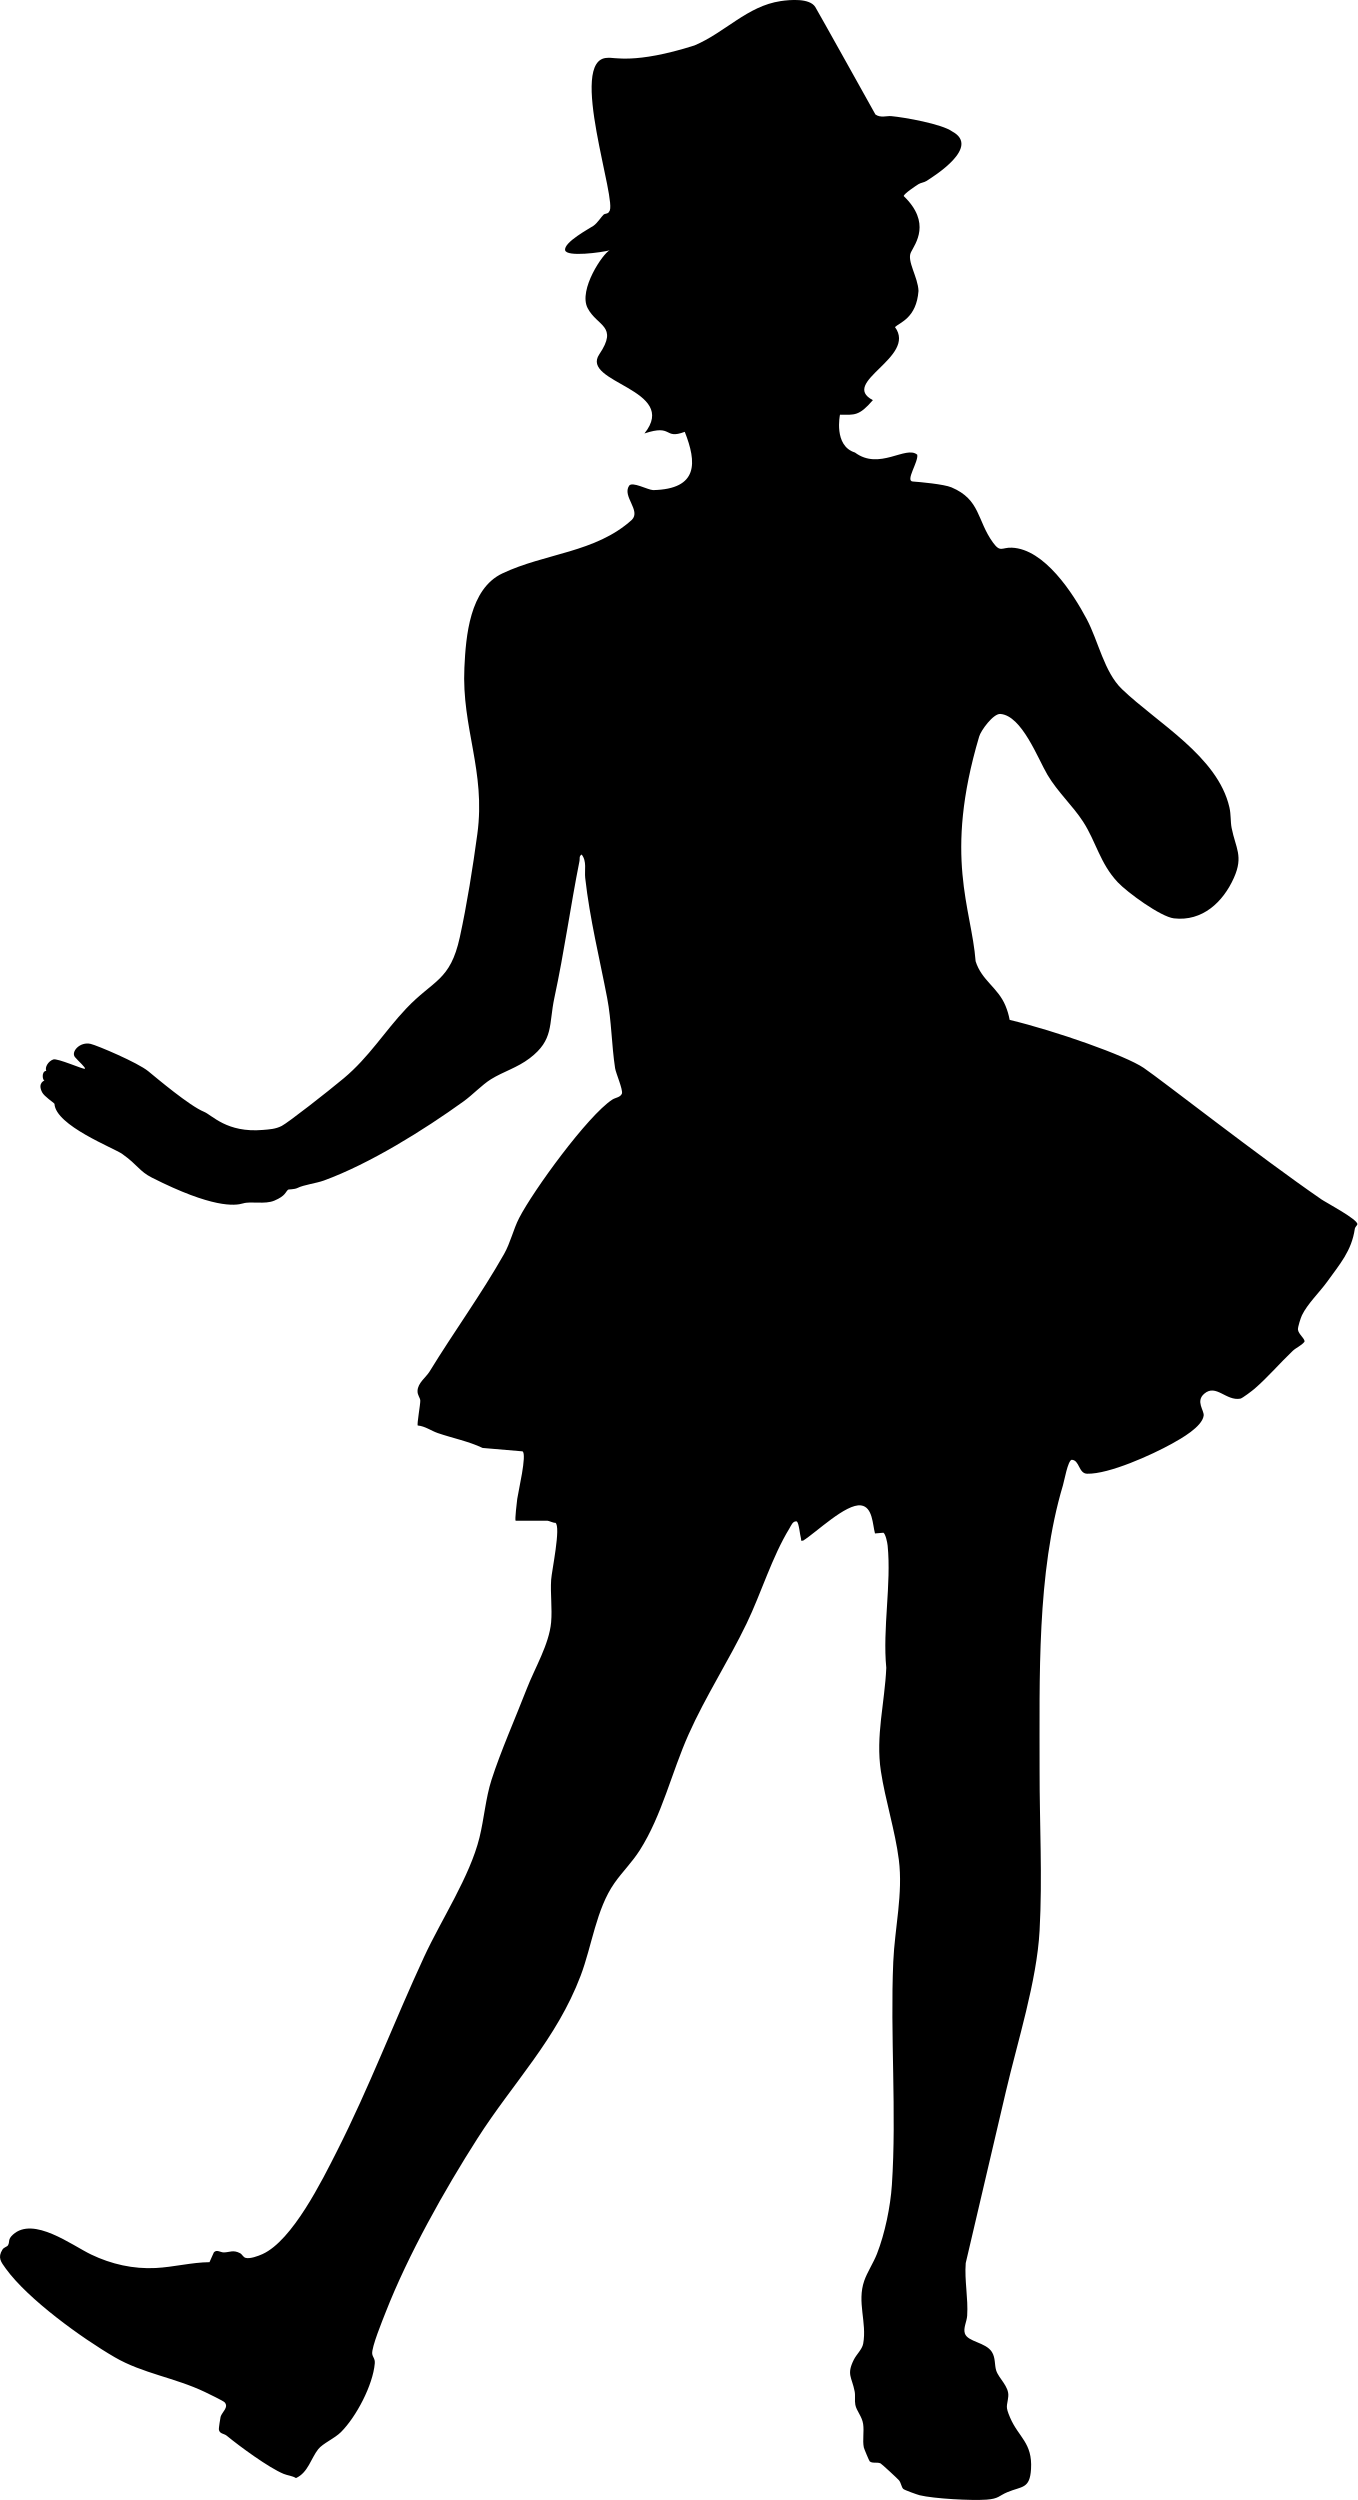
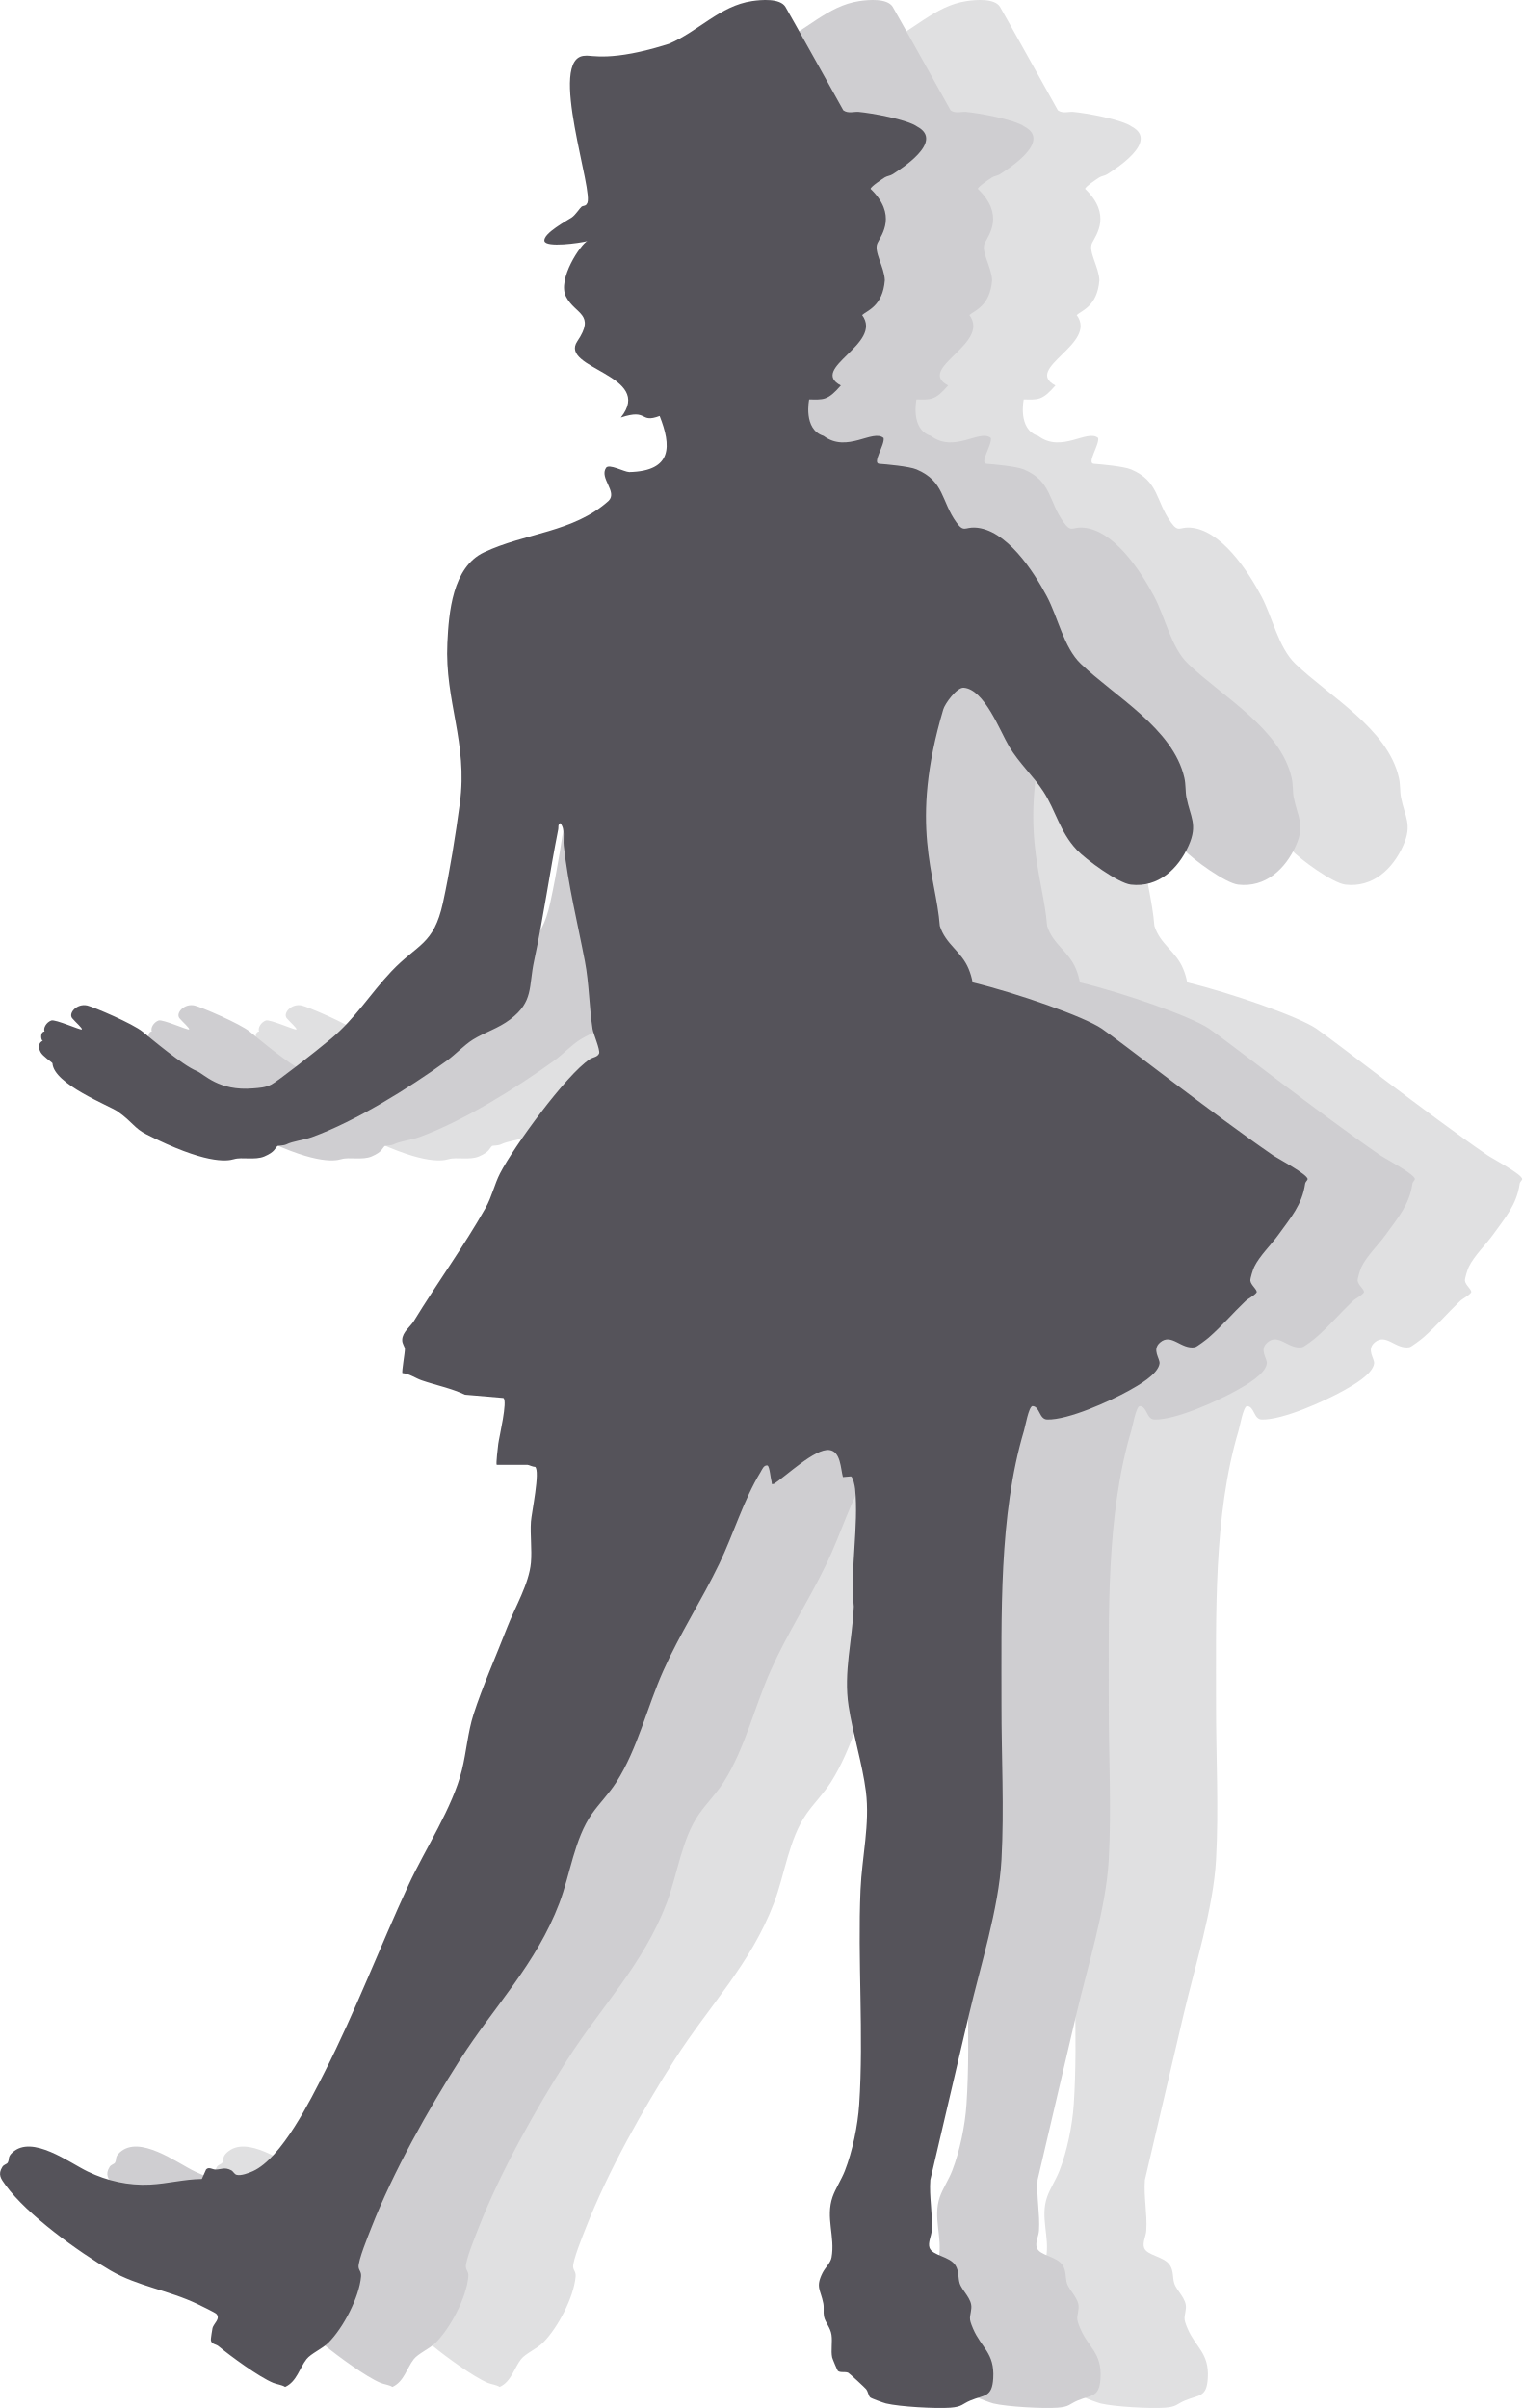
- <svg xmlns="http://www.w3.org/2000/svg" id="Layer_1" data-name="Layer 1" viewBox="0 0 559.99 1031.3">
-   <path d="M544.88,494.6c-24.92-17.13-65.57-48.97-73.07-54.07-7.5-5.1-36.24-15.22-55.31-19.81-.39-2.09-.89-3.81-1.7-5.78-3.13-7.61-9.83-10.41-12.34-18.41-1.66-21.95-13.3-42.9,1.46-92.67.66-2.45,5.84-9.56,8.75-9.34,8.87.66,15.47,18.43,19.45,25.14,4.24,7.14,10.39,12.68,14.68,19.3,5.37,8.29,6.97,17.19,14.28,24.98,3.94,4.2,17.76,14.27,23.18,14.9,11.73,1.36,20.28-6.69,24.75-16.72,4.01-9,.71-12.2-.94-20.58-.52-2.65-.22-5.43-.91-8.47-4.79-21.05-29.81-34.83-44.35-48.81-7.3-7.02-9.67-19.7-14.51-28.85-5.66-10.68-17.45-28.95-30.9-29.48-4.21-.17-4.67,2.16-7.79-2.14-6.64-9.18-5.14-17.67-17.1-22.74-3.12-1.33-13.23-2.23-15.99-2.42-3.18-.21,2.43-8.13,1.86-11.05-4.66-3.99-15.63,6.65-25.7-.91-8.89-2.75-6.17-15.6-6.17-15.6,6.03.05,7.81.66,13.57-6-13.97-7.32,18.3-17.73,9.11-30.15,2.09-1.94,8.85-3.76,9.71-14.9-.19-5.7-4.91-12.36-3.12-15.95,1.79-3.59,8.47-12.14-2.98-23.19.1-.97,4.89-4.14,6.04-4.88,1-.64,2.36-.71,3.34-1.34,3.2-2.07,22.47-14.05,10.62-20.43-4.23-3.08-19.6-5.82-25.19-6.33-1.77-.16-4.39.84-6.48-.67,0,0-23.8-42.73-24.81-44.34-2.33-3.73-10.42-3.01-14.25-2.44-13.83,2.04-22.95,12.97-35.6,18.3-24.94,7.92-33.25,4.71-35.89,5.12-16.76.26,4.53,59.89.71,63.38-.36,1.02-1.69.79-2.27,1.27-.83.71-2.56,3.49-4.17,4.6-1.64,1.13-12.37,6.82-11.72,10.1.58,2.91,15.08.91,18.37.05-2.58,1.01-13.03,16.24-9.09,23.83,3.94,7.59,12.78,7.25,4.81,19.06-7.97,11.81,33.27,14.36,18.63,32.65,11.97-3.99,7.76,2.66,16.63-.67,4.99,12.64,5.7,23.62-13.04,24.04-2.23-.08-8.67-3.7-9.93-1.79-2.91,4.39,4.97,10.2,1.15,14.05-15,13.59-35.78,13.73-53.45,22.12-13.48,6.4-15.03,25.86-15.64,38.85-1.18,24.94,8.87,42.59,5.34,68.64-1.86,13.73-4.28,29.07-7.23,42.58-3.96,18.12-10.9,17.54-22.13,29.43-9.06,9.59-15.26,19.98-25.74,28.75-6.88,5.75-22.97,18.3-25.58,19.65s-5.18,1.43-7.79,1.66c-14.89,1.28-20.93-6.12-24.28-7.48-5.95-2.43-19.46-13.84-23-16.74-4.35-3.56-21.06-10.65-23.79-11.28-4.45-1.01-8.21,3.29-6.45,5.45,1.32,1.61,4.67,4.46,4.08,4.81-.61.35-11.32-4.46-13.04-3.83-2.12.77-3.52,3.23-2.89,4.69-2.13.22-1.5,4.14-.68,3.98,0,0-3.04.97-1.01,4.88.91,1.75,4.59,4.08,5.09,4.74.44,8.98,24.47,18.21,27.97,20.7,6.51,4.64,7.02,7.11,12.22,9.75,24.94,12.64,34.25,11.64,37.58,10.64s9.03.53,12.97-1.16c4.7-2.01,4.42-3.49,5.67-4.53.13-.11,2.6-.07,3.77-.65,2.84-1.4,7.68-1.91,10.96-3.1,18.87-6.88,41.26-20.85,57.6-32.63,3.83-2.76,7.63-6.86,11.34-9.16,5.08-3.15,10.8-4.72,15.96-8.65,10.04-7.65,7.8-13.83,10.19-24.97,4.12-19.16,6.6-37.58,10.36-56.45.19-.94-.28-1.92.88-2.62,2.22,2.74,1.13,6.54,1.47,9.65,1.89,16.96,5.96,33.32,9.06,49.54,1.82,9.55,1.79,19.17,3.27,28.96.31,2.04,3.29,8.79,2.82,10.46-.68,1.63-2.62,1.6-3.99,2.5-10.15,6.65-32.61,37.53-38.43,48.87-2.42,4.72-3.53,10.11-6.23,14.87-9.3,16.43-20.87,32.35-30.69,48.41-1.48,2.41-4.85,4.69-4.98,7.97-.07,1.87,1.1,2.81,1.14,4.06.05,1.49-1.45,9.79-1.05,10.25,3.06.27,5.48,2.17,8.29,3.13,5.97,2.05,12.76,3.4,18.47,6.13l16.46,1.4c1.93,1.17-1.8,16.72-2.18,19.63-.16,1.23-1.04,8.62-.67,9h13.18c.54,0,2.33.93,3.25.85,2.33,1.58-1.54,19.94-1.77,23.48-.37,5.7.49,11.95-.01,17.57-.82,9.1-6.78,18.96-10.06,27.44-4.58,11.82-10.79,25.86-14.55,37.6-2.39,7.45-3.05,16.07-4.95,23.76-3.98,16.14-15.69,33.73-22.85,49.22-12.31,26.6-22.6,53.81-35.92,80.1-6.11,12.07-18.38,36.91-30.74,42.5-1.77.8-5.21,2.09-7.02,1.54-.95-.29-1.37-1.46-2.21-1.9-2.86-1.51-4.25-.38-6.7-.33-1.37.03-2.93-1.34-4.12-.03l-1.81,4.05c-7.44.08-14.8,2.04-22.19,2.41-9.23.47-18.27-1.55-26.64-5.57-7.95-3.81-23.79-15.9-32.24-8.21-2.27,2.06-1.17,2.87-2.05,4.4-.37.65-1.68.79-2.3,1.8-2.04,3.28-.64,5.03,1.43,7.88,9.14,12.59,31.18,28.53,44.92,36.52,11.53,6.7,24.75,8.39,37.21,14.34,1.28.61,7.57,3.66,8.08,4.22,1.9,2.05-1.13,4.12-1.64,6-.15.57-.76,4.71-.72,5.13.17,1.94,2.14,1.75,3.22,2.65,5.32,4.38,17.39,13.24,23.5,15.76,1.67.69,3.5.76,5.1,1.73,4.96-2.22,6.2-8.17,9.18-11.92,1.91-2.39,6.74-4.42,9.37-7.04,6.32-6.31,13.18-19.39,13.95-28.3.18-2.04-.85-2.52-1.05-3.98-.36-2.65,4.29-13.96,5.57-17.23,9.23-23.59,24.2-50.29,37.88-71.69,14.68-22.97,32.59-40.87,42.52-67.05,4.7-12.4,6.41-27.47,13.94-38.22,3.24-4.63,7.28-8.56,10.46-13.56,9.19-14.45,13.11-32.07,20.15-47.82,7.05-15.78,16.49-30.28,23.95-45.78,6.02-12.51,10.44-27.39,17.65-39.19.73-1.19,1.35-3.12,3.03-2.86.91.7,1.28,5.6,1.73,7.09.2.66-.38,1.04.88.84,5.38-3.36,17.66-15.35,23.87-14.53,4.84.64,4.77,7.87,5.77,11.57l3.48-.3c.91.55,1.63,4.17,1.74,5.33,1.58,15.87-2.13,34.22-.56,50.42-.63,14.42-4.44,28.12-2.23,42.62,1.8,11.86,5.91,24.66,7.41,36.54,1.77,14.05-1.69,28.09-2.3,42.1-1.3,30.06,1.42,62.17-.57,92.03-.6,9.01-2.87,20.02-6.15,28.42-1.44,3.69-4.06,7.66-5.26,11.14-3.07,8.87,1.18,17.12-.43,25.94-.43,2.37-2.76,4.37-3.89,6.66-3.02,6.11-.81,7.03.36,12.97.37,1.85-.06,3.72.29,5.57.48,2.56,2.75,4.74,3.22,7.91.46,3.15-.32,6.76.28,9.68.12.56,2.2,5.56,2.44,5.76,1.15.95,3.03.19,4.45.82.47.21,7.17,6.41,7.64,7.01.88,1.13.98,2.78,1.74,3.53.46.46,5.76,2.36,6.77,2.61,5.93,1.43,21.33,2.26,27.52,1.82,5.17-.37,5.13-1.61,8.64-3.08,6.06-2.54,9.29-1.27,9.78-9.55.64-10.88-5.13-13.01-8.64-21.23-2.09-4.92-1.19-4.42-.75-8.72.42-4.12-3.95-7.4-4.99-10.74-.72-2.31-.24-5.19-1.77-7.61-2.55-4.04-9.98-4.12-11.14-7.63-.74-2.23.79-4.86.95-7.33.46-7.23-1.15-14.45-.6-21.7,5.48-23.59,11.07-47.16,16.56-70.75,4.81-20.63,12.76-45.46,13.91-66.37,1.21-21.97-.03-44.32,0-66.22.05-37.97-1.23-81.18,9.64-117.53.58-1.93,1.98-10.03,3.57-10.51,3.3.06,2.83,5.65,6.36,5.75,9.08.24,26.82-7.84,35.02-12.38,3.87-2.14,12.44-6.97,13.09-11.55.31-2.17-3.45-5.91.25-9.08,4.88-4.19,8.99,3.12,14.9,2.04.82-.15,4.98-3.33,5.88-4.11,5.49-4.76,10.42-10.56,15.73-15.61,1.37-1.3,3.55-2.14,4.8-3.71.49-1.1-2.48-3.15-2.66-5.05-.1-1.04,1.15-4.88,1.65-5.92,2.23-4.65,7.43-9.7,10.31-13.71,5.32-7.41,10.15-12.79,11.49-21.9.12-.84.98-1.44,1.06-1.9.35-1.98-12.91-8.95-15.1-10.46Z" />
+ <svg xmlns="http://www.w3.org/2000/svg" id="Layer_1" version="1.1" viewBox="0 0 651.83 1031.29">
+   <defs>
+     <style>
+       .st0 {
+         fill: #55535a;
+       }
+ 
+       .st1 {
+         fill: #e0e0e1;
+       }
+ 
+       .st2 {
+         fill: #cfced1;
+       }
+     </style>
+   </defs>
+   <path class="st1" d="M636.76,494.61c-24.92-17.13-65.57-48.97-73.07-54.07s-36.24-15.22-55.31-19.81c-.39-2.09-.89-3.81-1.7-5.78-3.13-7.61-9.83-10.41-12.34-18.41-1.66-21.95-13.3-42.9,1.46-92.67.66-2.45,5.84-9.56,8.75-9.34,8.87.66,15.47,18.43,19.45,25.14,4.24,7.14,10.39,12.68,14.68,19.3,5.37,8.29,6.97,17.19,14.28,24.98,3.94,4.2,17.76,14.27,23.18,14.9,11.73,1.36,20.28-6.69,24.75-16.72,4.01-9,.71-12.2-.94-20.58-.52-2.65-.22-5.43-.91-8.47-4.79-21.05-29.81-34.83-44.35-48.81-7.3-7.02-9.67-19.7-14.51-28.85-5.66-10.68-17.45-28.95-30.9-29.48-4.21-.17-4.67,2.16-7.79-2.14-6.64-9.18-5.14-17.67-17.1-22.74-3.12-1.33-13.23-2.23-15.99-2.42-3.18-.21,2.43-8.13,1.86-11.05-4.66-3.99-15.63,6.65-25.7-.91-8.89-2.75-6.17-15.6-6.17-15.6,6.03.05,7.81.66,13.57-6-13.97-7.32,18.3-17.73,9.11-30.15,2.09-1.94,8.85-3.76,9.71-14.9-.19-5.7-4.91-12.36-3.12-15.95s8.47-12.14-2.98-23.19c.1-.97,4.89-4.14,6.04-4.88,1-.64,2.36-.71,3.34-1.34,3.2-2.07,22.47-14.05,10.62-20.43-4.23-3.08-19.6-5.82-25.19-6.33-1.77-.16-4.39.84-6.48-.67,0,0-23.8-42.73-24.81-44.34-2.33-3.73-10.42-3.01-14.25-2.44-13.83,2.04-22.95,12.97-35.6,18.3-24.94,7.92-33.25,4.71-35.89,5.12-16.76.26,4.53,59.89.71,63.38-.36,1.02-1.69.79-2.27,1.27-.83.71-2.56,3.49-4.17,4.6-1.64,1.13-12.37,6.82-11.72,10.1.58,2.91,15.08.91,18.37.05-2.58,1.01-13.03,16.24-9.09,23.83s12.78,7.25,4.81,19.06,33.27,14.36,18.63,32.65c11.97-3.99,7.76,2.66,16.63-.67,4.99,12.64,5.7,23.62-13.04,24.04-2.23-.08-8.67-3.7-9.93-1.79-2.91,4.39,4.97,10.2,1.15,14.05-15,13.59-35.78,13.73-53.45,22.12-13.48,6.4-15.03,25.86-15.64,38.85-1.18,24.94,8.87,42.59,5.34,68.64-1.86,13.73-4.28,29.07-7.23,42.58-3.96,18.12-10.9,17.54-22.13,29.43-9.06,9.59-15.26,19.98-25.74,28.75-6.88,5.75-22.97,18.3-25.58,19.65s-5.18,1.43-7.79,1.66c-14.89,1.28-20.93-6.12-24.28-7.48-5.95-2.43-19.46-13.84-23-16.74-4.35-3.56-21.06-10.65-23.79-11.28-4.45-1.01-8.21,3.29-6.45,5.45,1.32,1.61,4.67,4.46,4.08,4.81-.61.35-11.32-4.46-13.04-3.83-2.12.77-3.52,3.23-2.89,4.69-2.13.22-1.5,4.14-.68,3.98,0,0-3.04.97-1.01,4.88.91,1.75,4.59,4.08,5.09,4.74.44,8.98,24.47,18.21,27.97,20.7,6.51,4.64,7.02,7.11,12.22,9.75,24.94,12.64,34.25,11.64,37.58,10.64s9.03.53,12.97-1.16c4.7-2.01,4.42-3.49,5.67-4.53.13-.11,2.6-.07,3.77-.65,2.84-1.4,7.68-1.91,10.96-3.1,18.87-6.88,41.26-20.85,57.6-32.63,3.83-2.76,7.63-6.86,11.34-9.16,5.08-3.15,10.8-4.72,15.96-8.65,10.04-7.65,7.8-13.83,10.19-24.97,4.12-19.16,6.6-37.58,10.36-56.45.19-.94-.28-1.92.88-2.62,2.22,2.74,1.13,6.54,1.47,9.65,1.89,16.96,5.96,33.32,9.06,49.54,1.82,9.55,1.79,19.17,3.27,28.96.31,2.04,3.29,8.79,2.82,10.46-.68,1.63-2.62,1.6-3.99,2.5-10.15,6.65-32.61,37.53-38.43,48.87-2.42,4.72-3.53,10.11-6.23,14.87-9.3,16.43-20.87,32.35-30.69,48.41-1.48,2.41-4.85,4.69-4.98,7.97-.07,1.87,1.1,2.81,1.14,4.06.05,1.49-1.45,9.79-1.05,10.25,3.06.27,5.48,2.17,8.29,3.13,5.97,2.05,12.76,3.4,18.47,6.13l16.46,1.4c1.93,1.17-1.8,16.72-2.18,19.63-.16,1.23-1.04,8.62-.67,9h13.18c.54,0,2.33.93,3.25.85,2.33,1.58-1.54,19.94-1.77,23.48-.37,5.7.49,11.95,0,17.57-.82,9.1-6.78,18.96-10.06,27.44-4.58,11.82-10.79,25.86-14.55,37.6-2.39,7.45-3.05,16.07-4.95,23.76-3.98,16.14-15.69,33.73-22.85,49.22-12.31,26.6-22.6,53.81-35.92,80.1-6.11,12.07-18.38,36.91-30.74,42.5-1.77.8-5.21,2.09-7.02,1.54-.95-.29-1.37-1.46-2.21-1.9-2.86-1.51-4.25-.38-6.7-.33-1.37.03-2.93-1.34-4.12-.03l-1.81,4.05c-7.44.08-14.8,2.04-22.19,2.41-9.23.47-18.27-1.55-26.64-5.57-7.95-3.81-23.79-15.9-32.24-8.21-2.27,2.06-1.17,2.87-2.05,4.4-.37.65-1.68.79-2.3,1.8-2.04,3.28-.64,5.03,1.43,7.88,9.14,12.59,31.18,28.53,44.92,36.52,11.53,6.7,24.75,8.39,37.21,14.34,1.28.61,7.57,3.66,8.08,4.22,1.9,2.05-1.13,4.12-1.64,6-.15.57-.76,4.71-.72,5.13.17,1.94,2.14,1.75,3.22,2.65,5.32,4.38,17.39,13.24,23.5,15.76,1.67.69,3.5.76,5.1,1.73,4.96-2.22,6.2-8.17,9.18-11.92,1.91-2.39,6.74-4.42,9.37-7.04,6.32-6.31,13.18-19.39,13.95-28.3.18-2.04-.85-2.52-1.05-3.98-.36-2.65,4.29-13.96,5.57-17.23,9.23-23.59,24.2-50.29,37.88-71.69,14.68-22.97,32.59-40.87,42.52-67.05,4.7-12.4,6.41-27.47,13.94-38.22,3.24-4.63,7.28-8.56,10.46-13.56,9.19-14.45,13.11-32.07,20.15-47.82,7.05-15.78,16.49-30.28,23.95-45.78,6.02-12.51,10.44-27.39,17.65-39.19.73-1.19,1.35-3.12,3.03-2.86.91.7,1.28,5.6,1.73,7.09.2.66-.38,1.04.88.84,5.38-3.36,17.66-15.35,23.87-14.53,4.84.64,4.77,7.87,5.77,11.57l3.48-.3c.91.55,1.63,4.17,1.74,5.33,1.58,15.87-2.13,34.22-.56,50.42-.63,14.42-4.44,28.12-2.23,42.62,1.8,11.86,5.91,24.66,7.41,36.54,1.77,14.05-1.69,28.09-2.3,42.1-1.3,30.06,1.42,62.17-.57,92.03-.6,9.01-2.87,20.02-6.15,28.42-1.44,3.69-4.06,7.66-5.26,11.14-3.07,8.87,1.18,17.12-.43,25.94-.43,2.37-2.76,4.37-3.89,6.66-3.02,6.11-.81,7.03.36,12.97.37,1.85-.06,3.72.29,5.57.48,2.56,2.75,4.74,3.22,7.91.46,3.15-.32,6.76.28,9.68.12.56,2.2,5.56,2.44,5.76,1.15.95,3.03.19,4.45.82.47.21,7.17,6.41,7.64,7.01.88,1.13.98,2.78,1.74,3.53.46.46,5.76,2.36,6.77,2.61,5.93,1.43,21.33,2.26,27.52,1.82,5.17-.37,5.13-1.61,8.64-3.08,6.06-2.54,9.29-1.27,9.78-9.55.64-10.88-5.13-13.01-8.64-21.23-2.09-4.92-1.19-4.42-.75-8.72.42-4.12-3.95-7.4-4.99-10.74-.72-2.31-.24-5.19-1.77-7.61-2.55-4.04-9.98-4.12-11.14-7.63-.74-2.23.79-4.86.95-7.33.46-7.23-1.15-14.45-.6-21.7,5.48-23.59,11.07-47.16,16.56-70.75,4.81-20.63,12.76-45.46,13.91-66.37,1.21-21.97-.03-44.32,0-66.22.05-37.97-1.23-81.18,9.64-117.53.58-1.93,1.98-10.03,3.57-10.51,3.3.06,2.83,5.65,6.36,5.75,9.08.24,26.82-7.84,35.02-12.38,3.87-2.14,12.44-6.97,13.09-11.55.31-2.17-3.45-5.91.25-9.08,4.88-4.19,8.99,3.12,14.9,2.04.82-.15,4.98-3.33,5.88-4.11,5.49-4.76,10.42-10.56,15.73-15.61,1.37-1.3,3.55-2.14,4.8-3.71.49-1.1-2.48-3.15-2.66-5.05-.1-1.04,1.15-4.88,1.65-5.92,2.23-4.65,7.43-9.7,10.31-13.71,5.32-7.41,10.15-12.79,11.49-21.9.12-.84.98-1.44,1.06-1.9.35-1.98-12.91-8.95-15.1-10.46h.04Z" />
+   <path class="st2" d="M590.82,494.61c-24.92-17.13-65.57-48.97-73.07-54.07s-36.24-15.22-55.31-19.81c-.39-2.09-.89-3.81-1.7-5.78-3.13-7.61-9.83-10.41-12.34-18.41-1.66-21.95-13.3-42.9,1.46-92.67.66-2.45,5.84-9.56,8.75-9.34,8.87.66,15.47,18.43,19.45,25.14,4.24,7.14,10.39,12.68,14.68,19.3,5.37,8.29,6.97,17.19,14.28,24.98,3.94,4.2,17.76,14.27,23.18,14.9,11.73,1.36,20.28-6.69,24.75-16.72,4.01-9,.71-12.2-.94-20.58-.52-2.65-.22-5.43-.91-8.47-4.79-21.05-29.81-34.83-44.35-48.81-7.3-7.02-9.67-19.7-14.51-28.85-5.66-10.68-17.45-28.95-30.9-29.48-4.21-.17-4.67,2.16-7.79-2.14-6.64-9.18-5.14-17.67-17.1-22.74-3.12-1.33-13.23-2.23-15.99-2.42-3.18-.21,2.43-8.13,1.86-11.05-4.66-3.99-15.63,6.65-25.7-.91-8.89-2.75-6.17-15.6-6.17-15.6,6.03.05,7.81.66,13.57-6-13.97-7.32,18.3-17.73,9.11-30.15,2.09-1.94,8.85-3.76,9.71-14.9-.19-5.7-4.91-12.36-3.12-15.95s8.47-12.14-2.98-23.19c.1-.97,4.89-4.14,6.04-4.88,1-.64,2.36-.71,3.34-1.34,3.2-2.07,22.47-14.05,10.62-20.43-4.23-3.08-19.6-5.82-25.19-6.33-1.77-.16-4.39.84-6.48-.67,0,0-23.8-42.73-24.81-44.34-2.33-3.73-10.42-3.01-14.25-2.44-13.83,2.04-22.95,12.97-35.6,18.3-24.94,7.92-33.25,4.71-35.89,5.12-16.76.26,4.53,59.89.71,63.38-.36,1.02-1.69.79-2.27,1.27-.83.71-2.56,3.49-4.17,4.6-1.64,1.13-12.37,6.82-11.72,10.1.58,2.91,15.08.91,18.37.05-2.58,1.01-13.03,16.24-9.09,23.83s12.78,7.25,4.81,19.06,33.27,14.36,18.63,32.65c11.97-3.99,7.76,2.66,16.63-.67,4.99,12.64,5.7,23.62-13.04,24.04-2.23-.08-8.67-3.7-9.93-1.79-2.91,4.39,4.97,10.2,1.15,14.05-15,13.59-35.78,13.73-53.45,22.12-13.48,6.4-15.03,25.86-15.64,38.85-1.18,24.94,8.87,42.59,5.34,68.64-1.86,13.73-4.28,29.07-7.23,42.58-3.96,18.12-10.9,17.54-22.13,29.43-9.06,9.59-15.26,19.98-25.74,28.75-6.88,5.75-22.97,18.3-25.58,19.65s-5.18,1.43-7.79,1.66c-14.89,1.28-20.93-6.12-24.28-7.48-5.95-2.43-19.46-13.84-23-16.74-4.35-3.56-21.06-10.65-23.79-11.28-4.45-1.01-8.21,3.29-6.45,5.45,1.32,1.61,4.67,4.46,4.08,4.81-.61.35-11.32-4.46-13.04-3.83-2.12.77-3.52,3.23-2.89,4.69-2.13.22-1.5,4.14-.68,3.98,0,0-3.04.97-1.01,4.88.91,1.75,4.59,4.08,5.09,4.74.44,8.98,24.47,18.21,27.97,20.7,6.51,4.64,7.02,7.11,12.22,9.75,24.94,12.64,34.25,11.64,37.58,10.64s9.03.53,12.97-1.16c4.7-2.01,4.42-3.49,5.67-4.53.13-.11,2.6-.07,3.77-.65,2.84-1.4,7.68-1.91,10.96-3.1,18.87-6.88,41.26-20.85,57.6-32.63,3.83-2.76,7.63-6.86,11.34-9.16,5.08-3.15,10.8-4.72,15.96-8.65,10.04-7.65,7.8-13.83,10.19-24.97,4.12-19.16,6.6-37.58,10.36-56.45.19-.94-.28-1.92.88-2.62,2.22,2.74,1.13,6.54,1.47,9.65,1.89,16.96,5.96,33.32,9.06,49.54,1.82,9.55,1.79,19.17,3.27,28.96.31,2.04,3.29,8.79,2.82,10.46-.68,1.63-2.62,1.6-3.99,2.5-10.15,6.65-32.61,37.53-38.43,48.87-2.42,4.72-3.53,10.11-6.23,14.87-9.3,16.43-20.87,32.35-30.69,48.41-1.48,2.41-4.85,4.69-4.98,7.97-.07,1.87,1.1,2.81,1.14,4.06.05,1.49-1.45,9.79-1.05,10.25,3.06.27,5.48,2.17,8.29,3.13,5.97,2.05,12.76,3.4,18.47,6.13l16.46,1.4c1.93,1.17-1.8,16.72-2.18,19.63-.16,1.23-1.04,8.62-.67,9h13.18c.54,0,2.33.93,3.25.85,2.33,1.58-1.54,19.94-1.77,23.48-.37,5.7.49,11.95,0,17.57-.82,9.1-6.78,18.96-10.06,27.44-4.58,11.82-10.79,25.86-14.55,37.6-2.39,7.45-3.05,16.07-4.95,23.76-3.98,16.14-15.69,33.73-22.85,49.22-12.31,26.6-22.6,53.81-35.92,80.1-6.11,12.07-18.38,36.91-30.74,42.5-1.77.8-5.21,2.09-7.02,1.54-.95-.29-1.37-1.46-2.21-1.9-2.86-1.51-4.25-.38-6.7-.33-1.37.03-2.93-1.34-4.12-.03l-1.81,4.05c-7.44.08-14.8,2.04-22.19,2.41-9.23.47-18.27-1.55-26.64-5.57-7.95-3.81-23.79-15.9-32.24-8.21-2.27,2.06-1.17,2.87-2.05,4.4-.37.65-1.68.79-2.3,1.8-2.04,3.28-.64,5.03,1.43,7.88,9.14,12.59,31.18,28.53,44.92,36.52,11.53,6.7,24.75,8.39,37.21,14.34,1.28.61,7.57,3.66,8.08,4.22,1.9,2.05-1.13,4.12-1.64,6-.15.57-.76,4.71-.72,5.13.17,1.94,2.14,1.75,3.22,2.65,5.32,4.38,17.39,13.24,23.5,15.76,1.67.69,3.5.76,5.1,1.73,4.96-2.22,6.2-8.17,9.18-11.92,1.91-2.39,6.74-4.42,9.37-7.04,6.32-6.31,13.18-19.39,13.95-28.3.18-2.04-.85-2.52-1.05-3.98-.36-2.65,4.29-13.96,5.57-17.23,9.23-23.59,24.2-50.29,37.88-71.69,14.68-22.97,32.59-40.87,42.52-67.05,4.7-12.4,6.41-27.47,13.94-38.22,3.24-4.63,7.28-8.56,10.46-13.56,9.19-14.45,13.11-32.07,20.15-47.82,7.05-15.78,16.49-30.28,23.95-45.78,6.02-12.51,10.44-27.39,17.65-39.19.73-1.19,1.35-3.12,3.03-2.86.91.7,1.28,5.6,1.73,7.09.2.66-.38,1.04.88.84,5.38-3.36,17.66-15.35,23.87-14.53,4.84.64,4.77,7.87,5.77,11.57l3.48-.3c.91.55,1.63,4.17,1.74,5.33,1.58,15.87-2.13,34.22-.56,50.42-.63,14.42-4.44,28.12-2.23,42.62,1.8,11.86,5.91,24.66,7.41,36.54,1.77,14.05-1.69,28.09-2.3,42.1-1.3,30.06,1.42,62.17-.57,92.03-.6,9.01-2.87,20.02-6.15,28.42-1.44,3.69-4.06,7.66-5.26,11.14-3.07,8.87,1.18,17.12-.43,25.94-.43,2.37-2.76,4.37-3.89,6.66-3.02,6.11-.81,7.03.36,12.97.37,1.85-.06,3.72.29,5.57.48,2.56,2.75,4.74,3.22,7.91.46,3.15-.32,6.76.28,9.68.12.56,2.2,5.56,2.44,5.76,1.15.95,3.03.19,4.45.82.47.21,7.17,6.41,7.64,7.01.88,1.13.98,2.78,1.74,3.53.46.46,5.76,2.36,6.77,2.61,5.93,1.43,21.33,2.26,27.52,1.82,5.17-.37,5.13-1.61,8.64-3.08,6.06-2.54,9.29-1.27,9.78-9.55.64-10.88-5.13-13.01-8.64-21.23-2.09-4.92-1.19-4.42-.75-8.72.42-4.12-3.95-7.4-4.99-10.74-.72-2.31-.24-5.19-1.77-7.61-2.55-4.04-9.98-4.12-11.14-7.63-.74-2.23.79-4.86.95-7.33.46-7.23-1.15-14.45-.6-21.7,5.48-23.59,11.07-47.16,16.56-70.75,4.81-20.63,12.76-45.46,13.91-66.37,1.21-21.97-.03-44.32,0-66.22.05-37.97-1.23-81.18,9.64-117.53.58-1.93,1.98-10.03,3.57-10.51,3.3.06,2.83,5.65,6.36,5.75,9.08.24,26.82-7.84,35.02-12.38,3.87-2.14,12.44-6.97,13.09-11.55.31-2.17-3.45-5.91.25-9.08,4.88-4.19,8.99,3.12,14.9,2.04.82-.15,4.98-3.33,5.88-4.11,5.49-4.76,10.42-10.56,15.73-15.61,1.37-1.3,3.55-2.14,4.8-3.71.49-1.1-2.48-3.15-2.66-5.05-.1-1.04,1.15-4.88,1.65-5.92,2.23-4.65,7.43-9.7,10.31-13.71,5.32-7.41,10.15-12.79,11.49-21.9.12-.84.98-1.44,1.06-1.9.35-1.98-12.91-8.95-15.1-10.46h.04Z" />
+   <path class="st0" d="M544.88,494.61c-24.92-17.13-65.57-48.97-73.07-54.07s-36.24-15.22-55.31-19.81c-.39-2.09-.89-3.81-1.7-5.78-3.13-7.61-9.83-10.41-12.34-18.41-1.66-21.95-13.3-42.9,1.46-92.67.66-2.45,5.84-9.56,8.75-9.34,8.87.66,15.47,18.43,19.45,25.14,4.24,7.14,10.39,12.68,14.68,19.3,5.37,8.29,6.97,17.19,14.28,24.98,3.94,4.2,17.76,14.27,23.18,14.9,11.73,1.36,20.28-6.69,24.75-16.72,4.01-9,.71-12.2-.94-20.58-.52-2.65-.22-5.43-.91-8.47-4.79-21.05-29.81-34.83-44.35-48.81-7.3-7.02-9.67-19.7-14.51-28.85-5.66-10.68-17.45-28.95-30.9-29.48-4.21-.17-4.67,2.16-7.79-2.14-6.64-9.18-5.14-17.67-17.1-22.74-3.12-1.33-13.23-2.23-15.99-2.42-3.18-.21,2.43-8.13,1.86-11.05-4.66-3.99-15.63,6.65-25.7-.91-8.89-2.75-6.17-15.6-6.17-15.6,6.03.05,7.81.66,13.57-6-13.97-7.32,18.3-17.73,9.11-30.15,2.09-1.94,8.85-3.76,9.71-14.9-.19-5.7-4.91-12.36-3.12-15.95s8.47-12.14-2.98-23.19c.1-.97,4.89-4.14,6.04-4.88,1-.64,2.36-.71,3.34-1.34,3.2-2.07,22.47-14.05,10.62-20.43-4.23-3.08-19.6-5.82-25.19-6.33-1.77-.16-4.39.84-6.48-.67,0,0-23.8-42.73-24.81-44.34-2.33-3.73-10.42-3.01-14.25-2.44-13.83,2.04-22.95,12.97-35.6,18.3-24.94,7.92-33.25,4.71-35.89,5.12-16.76.26,4.53,59.89.71,63.38-.36,1.02-1.69.79-2.27,1.27-.83.71-2.56,3.49-4.17,4.6-1.64,1.13-12.37,6.82-11.72,10.1.58,2.91,15.08.91,18.37.05-2.58,1.01-13.03,16.24-9.09,23.83s12.78,7.25,4.81,19.06,33.27,14.36,18.63,32.65c11.97-3.99,7.76,2.66,16.63-.67,4.99,12.64,5.7,23.62-13.04,24.04-2.23-.08-8.67-3.7-9.93-1.79-2.91,4.39,4.97,10.2,1.15,14.05-15,13.59-35.78,13.73-53.45,22.12-13.48,6.4-15.03,25.86-15.64,38.85-1.18,24.94,8.87,42.59,5.34,68.64-1.86,13.73-4.28,29.07-7.23,42.58-3.96,18.12-10.9,17.54-22.13,29.43-9.06,9.59-15.26,19.98-25.74,28.75-6.88,5.75-22.97,18.3-25.58,19.65s-5.18,1.43-7.79,1.66c-14.89,1.28-20.93-6.12-24.28-7.48-5.95-2.43-19.46-13.84-23-16.74-4.35-3.56-21.06-10.65-23.79-11.28-4.45-1.01-8.21,3.29-6.45,5.45,1.32,1.61,4.67,4.46,4.08,4.81-.61.35-11.32-4.46-13.04-3.83-2.12.77-3.52,3.23-2.89,4.69-2.13.22-1.5,4.14-.68,3.98,0,0-3.04.97-1.01,4.88.91,1.75,4.59,4.08,5.09,4.74.44,8.98,24.47,18.21,27.97,20.7,6.51,4.64,7.02,7.11,12.22,9.75,24.94,12.64,34.25,11.64,37.58,10.64s9.03.53,12.97-1.16c4.7-2.01,4.42-3.49,5.67-4.53.13-.11,2.6-.07,3.77-.65,2.84-1.4,7.68-1.91,10.96-3.1,18.87-6.88,41.26-20.85,57.6-32.63,3.83-2.76,7.63-6.86,11.34-9.16,5.08-3.15,10.8-4.72,15.96-8.65,10.04-7.65,7.8-13.83,10.19-24.97,4.12-19.16,6.6-37.58,10.36-56.45.19-.94-.28-1.92.88-2.62,2.22,2.74,1.13,6.54,1.47,9.65,1.89,16.96,5.96,33.32,9.06,49.54,1.82,9.55,1.79,19.17,3.27,28.96.31,2.04,3.29,8.79,2.82,10.46-.68,1.63-2.62,1.6-3.99,2.5-10.15,6.65-32.61,37.53-38.43,48.87-2.42,4.72-3.53,10.11-6.23,14.87-9.3,16.43-20.87,32.35-30.69,48.41-1.48,2.41-4.85,4.69-4.98,7.97-.07,1.87,1.1,2.81,1.14,4.06.05,1.49-1.45,9.79-1.05,10.25,3.06.27,5.48,2.17,8.29,3.13,5.97,2.05,12.76,3.4,18.47,6.13l16.46,1.4c1.93,1.17-1.8,16.72-2.18,19.63-.16,1.23-1.04,8.62-.67,9h13.18c.54,0,2.33.93,3.25.85,2.33,1.58-1.54,19.94-1.77,23.48-.37,5.7.49,11.95,0,17.57-.82,9.1-6.78,18.96-10.06,27.44-4.58,11.82-10.79,25.86-14.55,37.6-2.39,7.45-3.05,16.07-4.95,23.76-3.98,16.14-15.69,33.73-22.85,49.22-12.31,26.6-22.6,53.81-35.92,80.1-6.11,12.07-18.38,36.91-30.74,42.5-1.77.8-5.21,2.09-7.02,1.54-.95-.29-1.37-1.46-2.21-1.9-2.86-1.51-4.25-.38-6.7-.33-1.37.03-2.93-1.34-4.12-.03l-1.81,4.05c-7.44.08-14.8,2.04-22.19,2.41-9.23.47-18.27-1.55-26.64-5.57-7.95-3.81-23.79-15.9-32.24-8.21-2.27,2.06-1.17,2.87-2.05,4.4-.37.65-1.68.79-2.3,1.8-2.04,3.28-.64,5.03,1.43,7.88,9.14,12.59,31.18,28.53,44.92,36.52,11.53,6.7,24.75,8.39,37.21,14.34,1.28.61,7.57,3.66,8.08,4.22,1.9,2.05-1.13,4.12-1.64,6-.15.57-.76,4.71-.72,5.13.17,1.94,2.14,1.75,3.22,2.65,5.32,4.38,17.39,13.24,23.5,15.76,1.67.69,3.5.76,5.1,1.73,4.96-2.22,6.2-8.17,9.18-11.92,1.91-2.39,6.74-4.42,9.37-7.04,6.32-6.31,13.18-19.39,13.95-28.3.18-2.04-.85-2.52-1.05-3.98-.36-2.65,4.29-13.96,5.57-17.23,9.23-23.59,24.2-50.29,37.88-71.69,14.68-22.97,32.59-40.87,42.52-67.05,4.7-12.4,6.41-27.47,13.94-38.22,3.24-4.63,7.28-8.56,10.46-13.56,9.19-14.45,13.11-32.07,20.15-47.82,7.05-15.78,16.49-30.28,23.95-45.78,6.02-12.51,10.44-27.39,17.65-39.19.73-1.19,1.35-3.12,3.03-2.86.91.7,1.28,5.6,1.73,7.09.2.66-.38,1.04.88.84,5.38-3.36,17.66-15.35,23.87-14.53,4.84.64,4.77,7.87,5.77,11.57l3.48-.3c.91.55,1.63,4.17,1.74,5.33,1.58,15.87-2.13,34.22-.56,50.42-.63,14.42-4.44,28.12-2.23,42.62,1.8,11.86,5.91,24.66,7.41,36.54,1.77,14.05-1.69,28.09-2.3,42.1-1.3,30.06,1.42,62.17-.57,92.03-.6,9.01-2.87,20.02-6.15,28.42-1.44,3.69-4.06,7.66-5.26,11.14-3.07,8.87,1.18,17.12-.43,25.94-.43,2.37-2.76,4.37-3.89,6.66-3.02,6.11-.81,7.03.36,12.97.37,1.85-.06,3.72.29,5.57.48,2.56,2.75,4.74,3.22,7.91.46,3.15-.32,6.76.28,9.68.12.56,2.2,5.56,2.44,5.76,1.15.95,3.03.19,4.45.82.47.21,7.17,6.41,7.64,7.01.88,1.13.98,2.78,1.74,3.53.46.46,5.76,2.36,6.77,2.61,5.93,1.43,21.33,2.26,27.52,1.82,5.17-.37,5.13-1.61,8.64-3.08,6.06-2.54,9.29-1.27,9.78-9.55.64-10.88-5.13-13.01-8.64-21.23-2.09-4.92-1.19-4.42-.75-8.72.42-4.12-3.95-7.4-4.99-10.74-.72-2.31-.24-5.19-1.77-7.61-2.55-4.04-9.98-4.12-11.14-7.63-.74-2.23.79-4.86.95-7.33.46-7.23-1.15-14.45-.6-21.7,5.48-23.59,11.07-47.16,16.56-70.75,4.81-20.63,12.76-45.46,13.91-66.37,1.21-21.97-.03-44.32,0-66.22.05-37.97-1.23-81.18,9.64-117.53.58-1.93,1.98-10.03,3.57-10.51,3.3.06,2.83,5.65,6.36,5.75,9.08.24,26.82-7.84,35.02-12.38,3.87-2.14,12.44-6.97,13.09-11.55.31-2.17-3.45-5.91.25-9.08,4.88-4.19,8.99,3.12,14.9,2.04.82-.15,4.98-3.33,5.88-4.11,5.49-4.76,10.42-10.56,15.73-15.61,1.37-1.3,3.55-2.14,4.8-3.71.49-1.1-2.48-3.15-2.66-5.05-.1-1.04,1.15-4.88,1.65-5.92,2.23-4.65,7.43-9.7,10.31-13.71,5.32-7.41,10.15-12.79,11.49-21.9.12-.84.98-1.44,1.06-1.9.35-1.98-12.91-8.95-15.1-10.46h.04Z" />
</svg>
